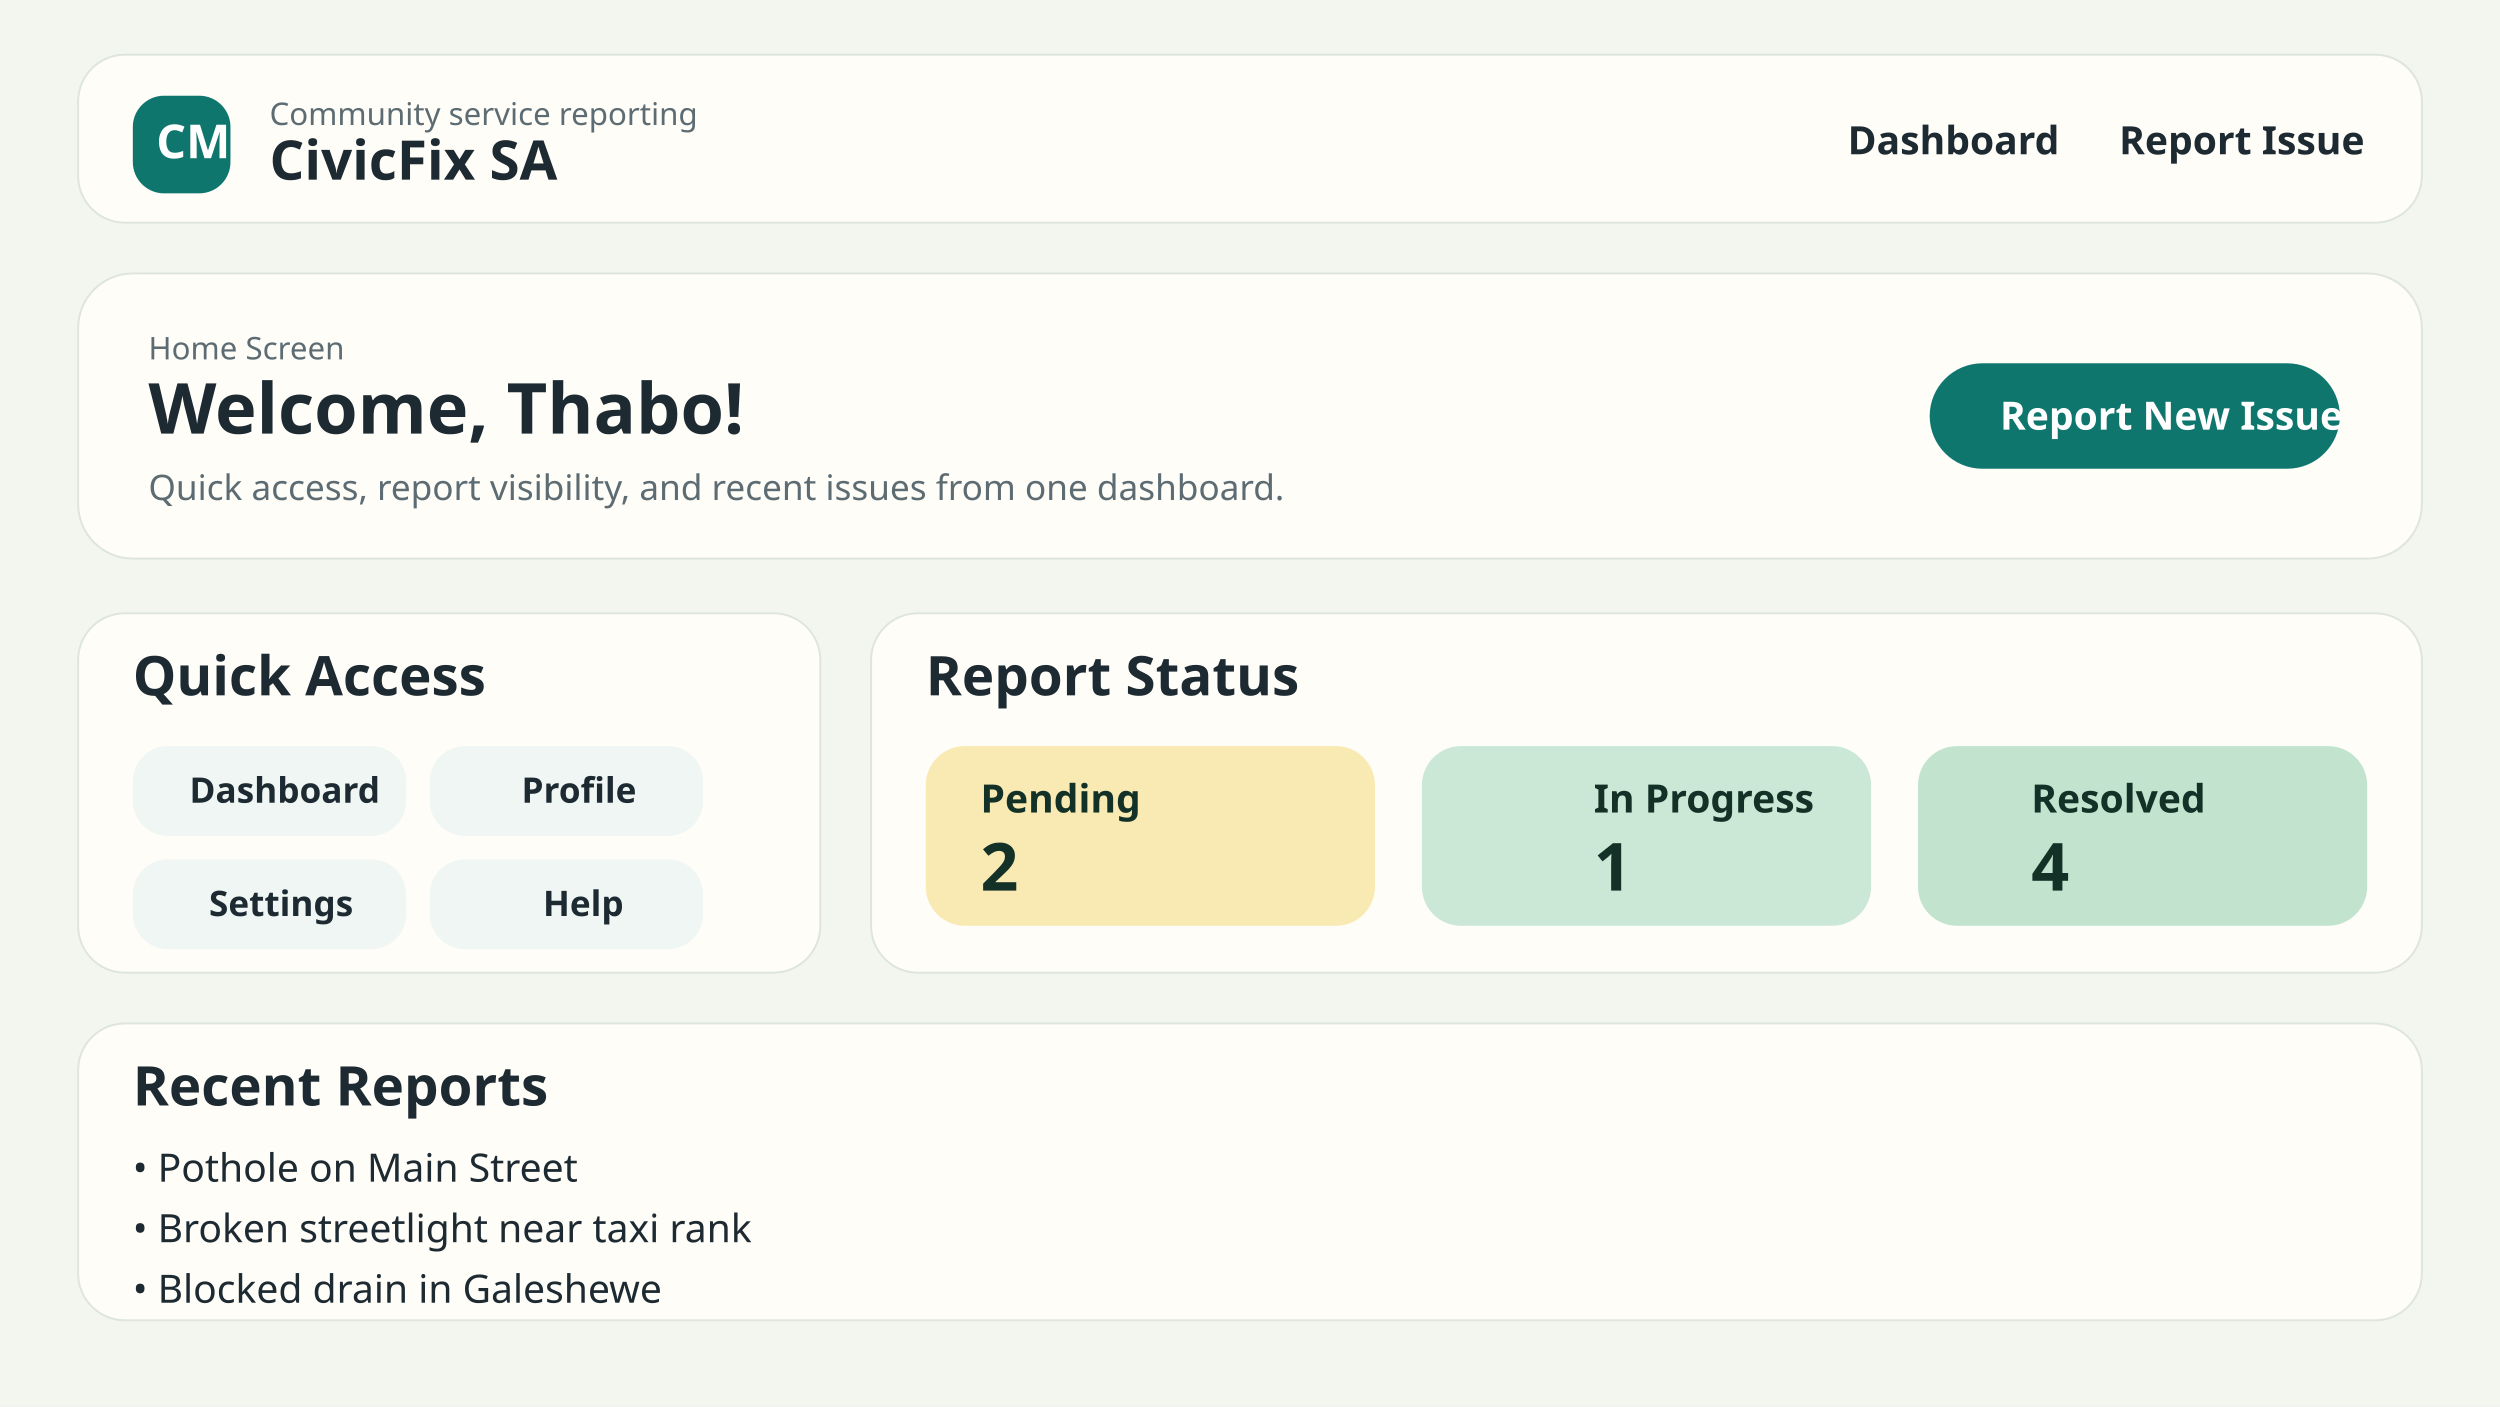
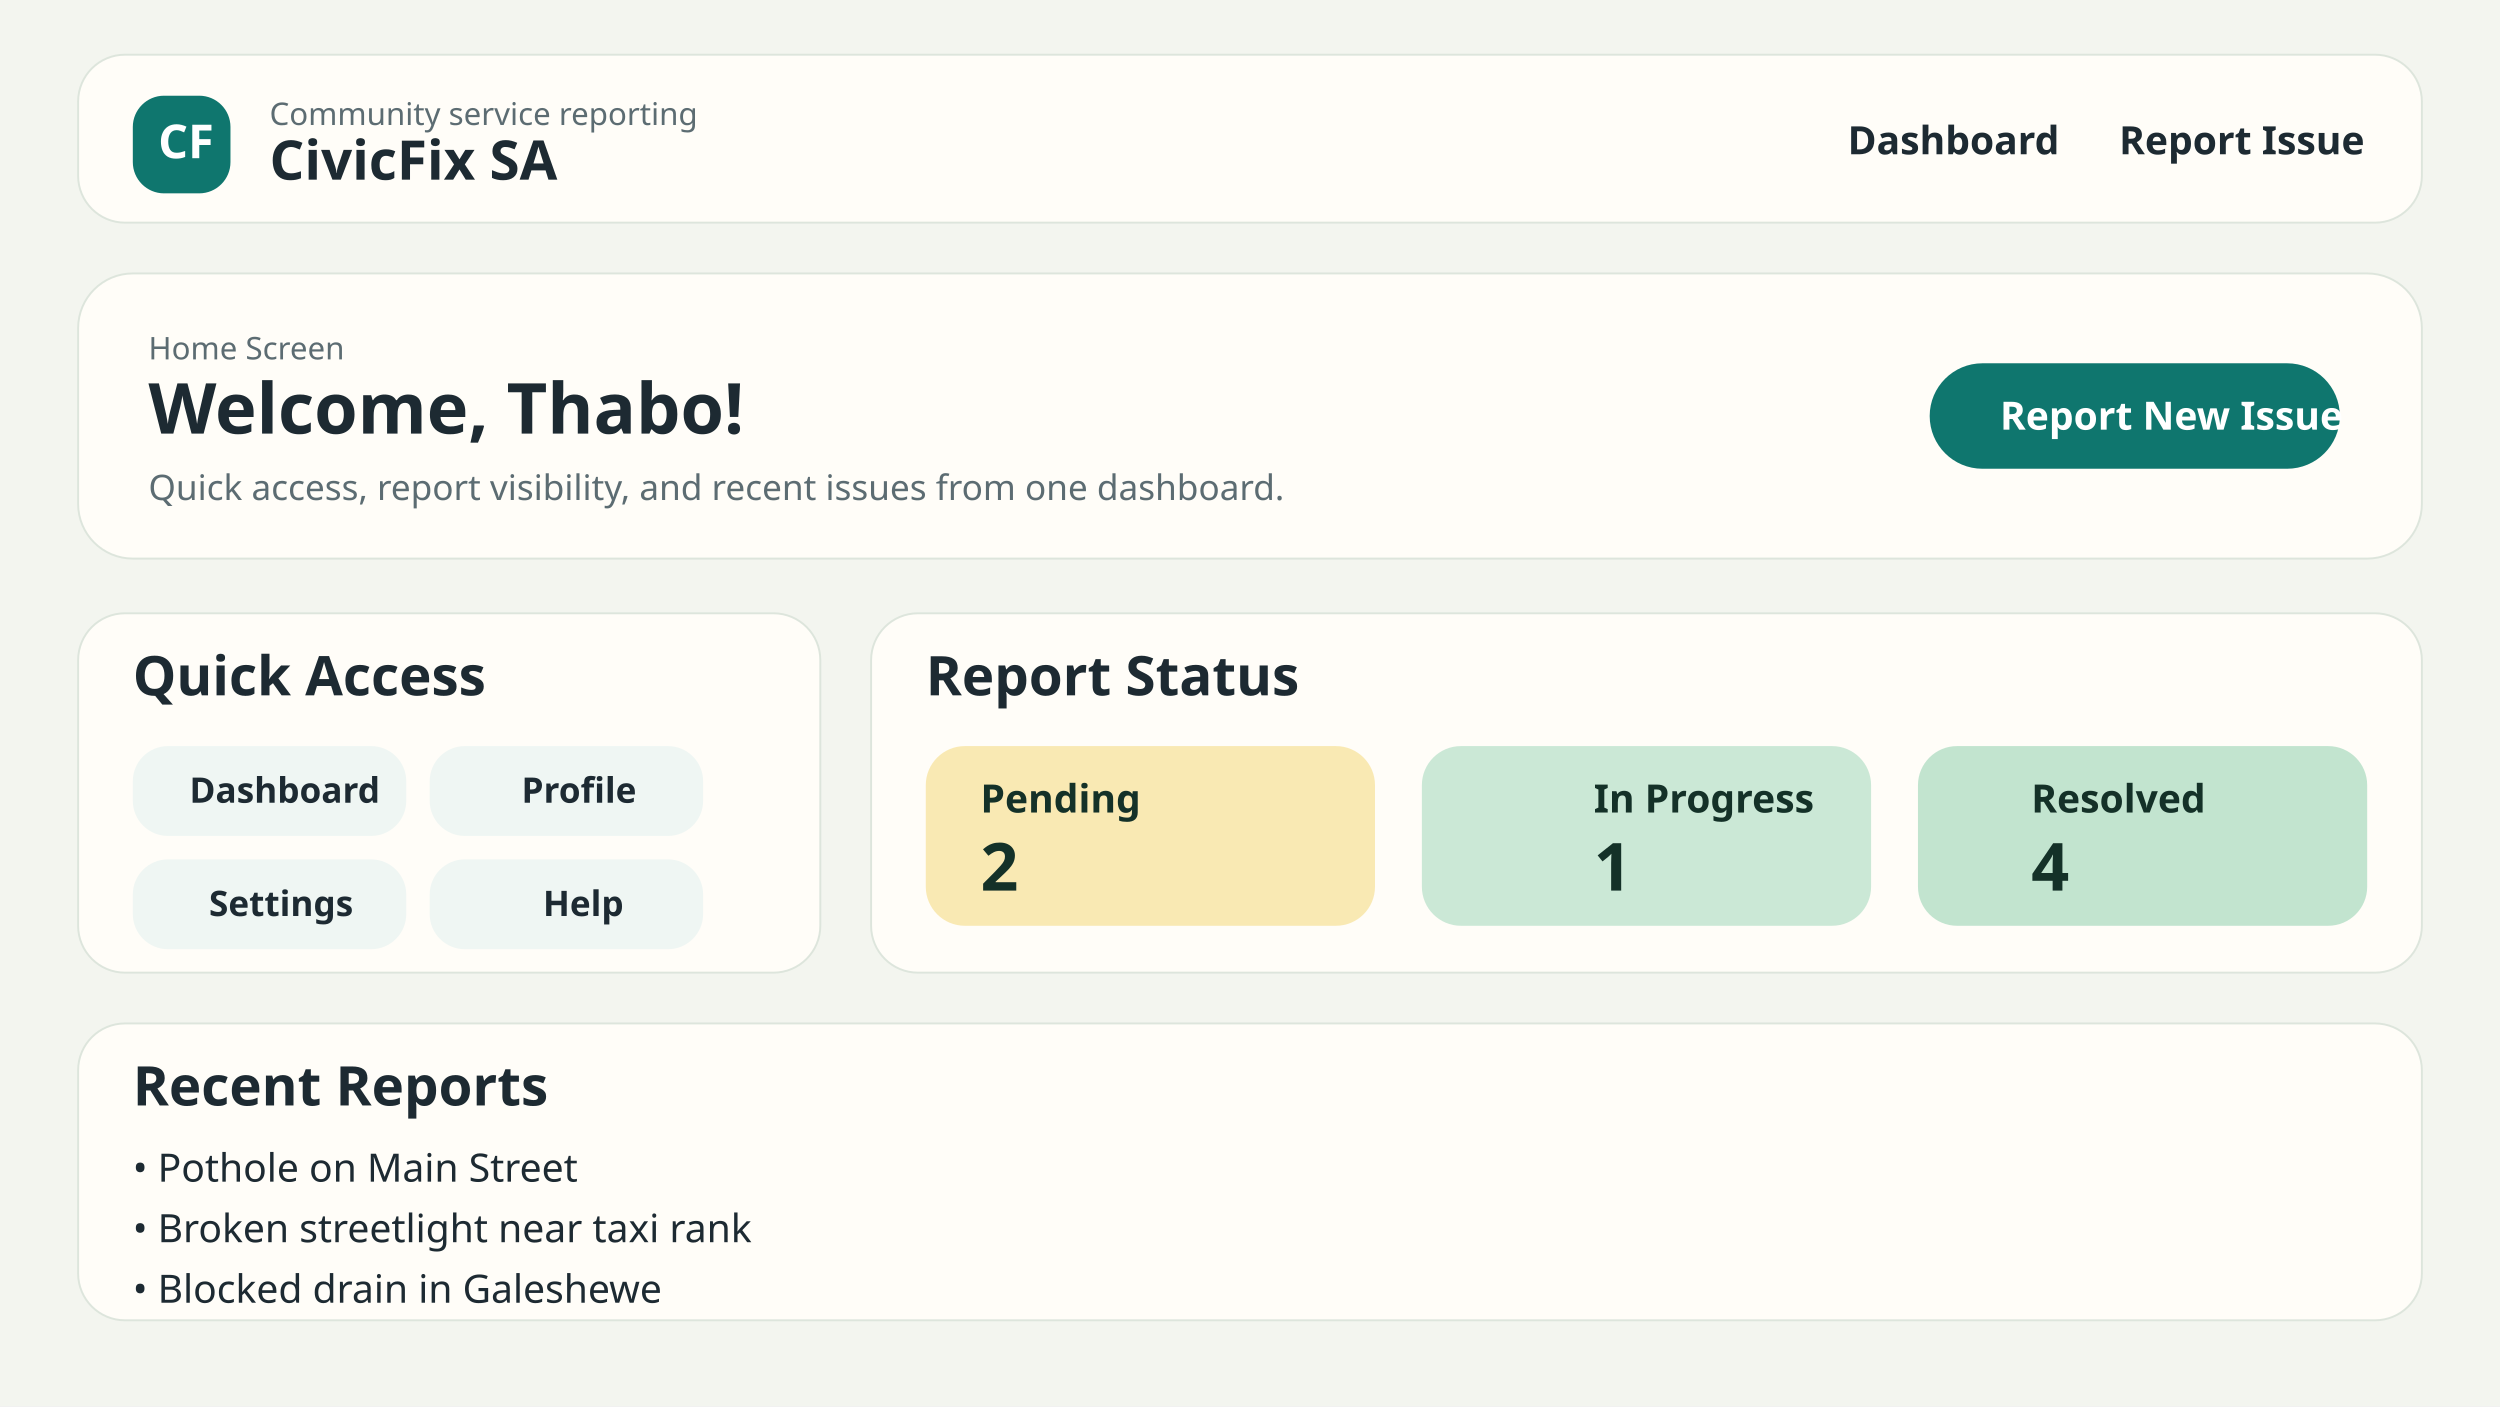
<svg xmlns="http://www.w3.org/2000/svg" width="1280" height="720" viewBox="0 0 1280 720" fill="none">
  <rect width="1280" height="720" fill="#F3F5EF" />
  <rect x="40" y="28" width="1200" height="86" rx="24" fill="#FFFDF8" stroke="#DDE5DC" />
  <rect x="68" y="49" width="50" height="50" rx="16" fill="#0F766E" />
-   <text x="80" y="81" fill="white" font-family="Segoe UI" font-size="24" font-weight="700">CM</text>
+   <text x="81" y="81" fill="white" font-family="Segoe UI" font-size="24" font-weight="700">CF</text>
  <text x="138" y="64" fill="#5C6C72" font-family="Segoe UI" font-size="16">Community service reporting</text>
  <text x="138" y="92" fill="#1D2A32" font-family="Segoe UI" font-size="28" font-weight="700">CivicFix SA</text>
  <text x="946" y="79" fill="#1D2A32" font-family="Segoe UI" font-size="20" font-weight="600">Dashboard</text>
  <text x="1085" y="79" fill="#1D2A32" font-family="Segoe UI" font-size="20" font-weight="600">Report Issue</text>
  <rect x="40" y="140" width="1200" height="146" rx="28" fill="#FFFDF8" stroke="#DDE5DC" />
  <text x="76" y="184" fill="#5C6C72" font-family="Segoe UI" font-size="16">Home Screen</text>
  <text x="76" y="222" fill="#1D2A32" font-family="Segoe UI" font-size="36" font-weight="700">Welcome, Thabo!</text>
  <text x="76" y="256" fill="#5C6C72" font-family="Segoe UI" font-size="18">Quick access, report visibility, and recent issues from one dashboard.</text>
  <rect x="988" y="186" width="210" height="54" rx="27" fill="#0F766E" />
  <text x="1024" y="220" fill="white" font-family="Segoe UI" font-size="20" font-weight="700">Report New Issue</text>
  <rect x="40" y="314" width="380" height="184" rx="24" fill="#FFFDF8" stroke="#DDE5DC" />
  <text x="68" y="356" fill="#1D2A32" font-family="Segoe UI" font-size="28" font-weight="700">Quick Access</text>
  <rect x="68" y="382" width="140" height="46" rx="18" fill="#EFF6F3" />
  <rect x="220" y="382" width="140" height="46" rx="18" fill="#EFF6F3" />
  <rect x="68" y="440" width="140" height="46" rx="18" fill="#EFF6F3" />
  <rect x="220" y="440" width="140" height="46" rx="18" fill="#EFF6F3" />
  <text x="97" y="411" fill="#1D2A32" font-family="Segoe UI" font-size="18" font-weight="600">Dashboard</text>
  <text x="267" y="411" fill="#1D2A32" font-family="Segoe UI" font-size="18" font-weight="600">Profile</text>
  <text x="107" y="469" fill="#1D2A32" font-family="Segoe UI" font-size="18" font-weight="600">Settings</text>
  <text x="278" y="469" fill="#1D2A32" font-family="Segoe UI" font-size="18" font-weight="600">Help</text>
  <rect x="446" y="314" width="794" height="184" rx="24" fill="#FFFDF8" stroke="#DDE5DC" />
  <text x="474" y="356" fill="#1D2A32" font-family="Segoe UI" font-size="28" font-weight="700">Report Status</text>
  <rect x="474" y="382" width="230" height="92" rx="20" fill="#F9E9B3" />
  <rect x="728" y="382" width="230" height="92" rx="20" fill="#CBE8D6" />
  <rect x="982" y="382" width="230" height="92" rx="20" fill="#C2E4CF" />
  <text x="502" y="416" fill="#143128" font-family="Segoe UI" font-size="20" font-weight="600">Pending</text>
  <text x="816" y="416" fill="#143128" font-family="Segoe UI" font-size="20" font-weight="600">In Progress</text>
  <text x="1040" y="416" fill="#143128" font-family="Segoe UI" font-size="20" font-weight="600">Resolved</text>
  <text x="502" y="456" fill="#143128" font-family="Segoe UI" font-size="34" font-weight="700">2</text>
  <text x="816" y="456" fill="#143128" font-family="Segoe UI" font-size="34" font-weight="700">1</text>
  <text x="1040" y="456" fill="#143128" font-family="Segoe UI" font-size="34" font-weight="700">4</text>
  <rect x="40" y="524" width="1200" height="152" rx="24" fill="#FFFDF8" stroke="#DDE5DC" />
  <text x="68" y="566" fill="#1D2A32" font-family="Segoe UI" font-size="28" font-weight="700">Recent Reports</text>
  <text x="68" y="605" fill="#1D2A32" font-family="Segoe UI" font-size="20">• Pothole on Main Street</text>
  <text x="68" y="636" fill="#1D2A32" font-family="Segoe UI" font-size="20">• Broken streetlight near taxi rank</text>
  <text x="68" y="667" fill="#1D2A32" font-family="Segoe UI" font-size="20">• Blocked drain in Galeshewe</text>
</svg>
